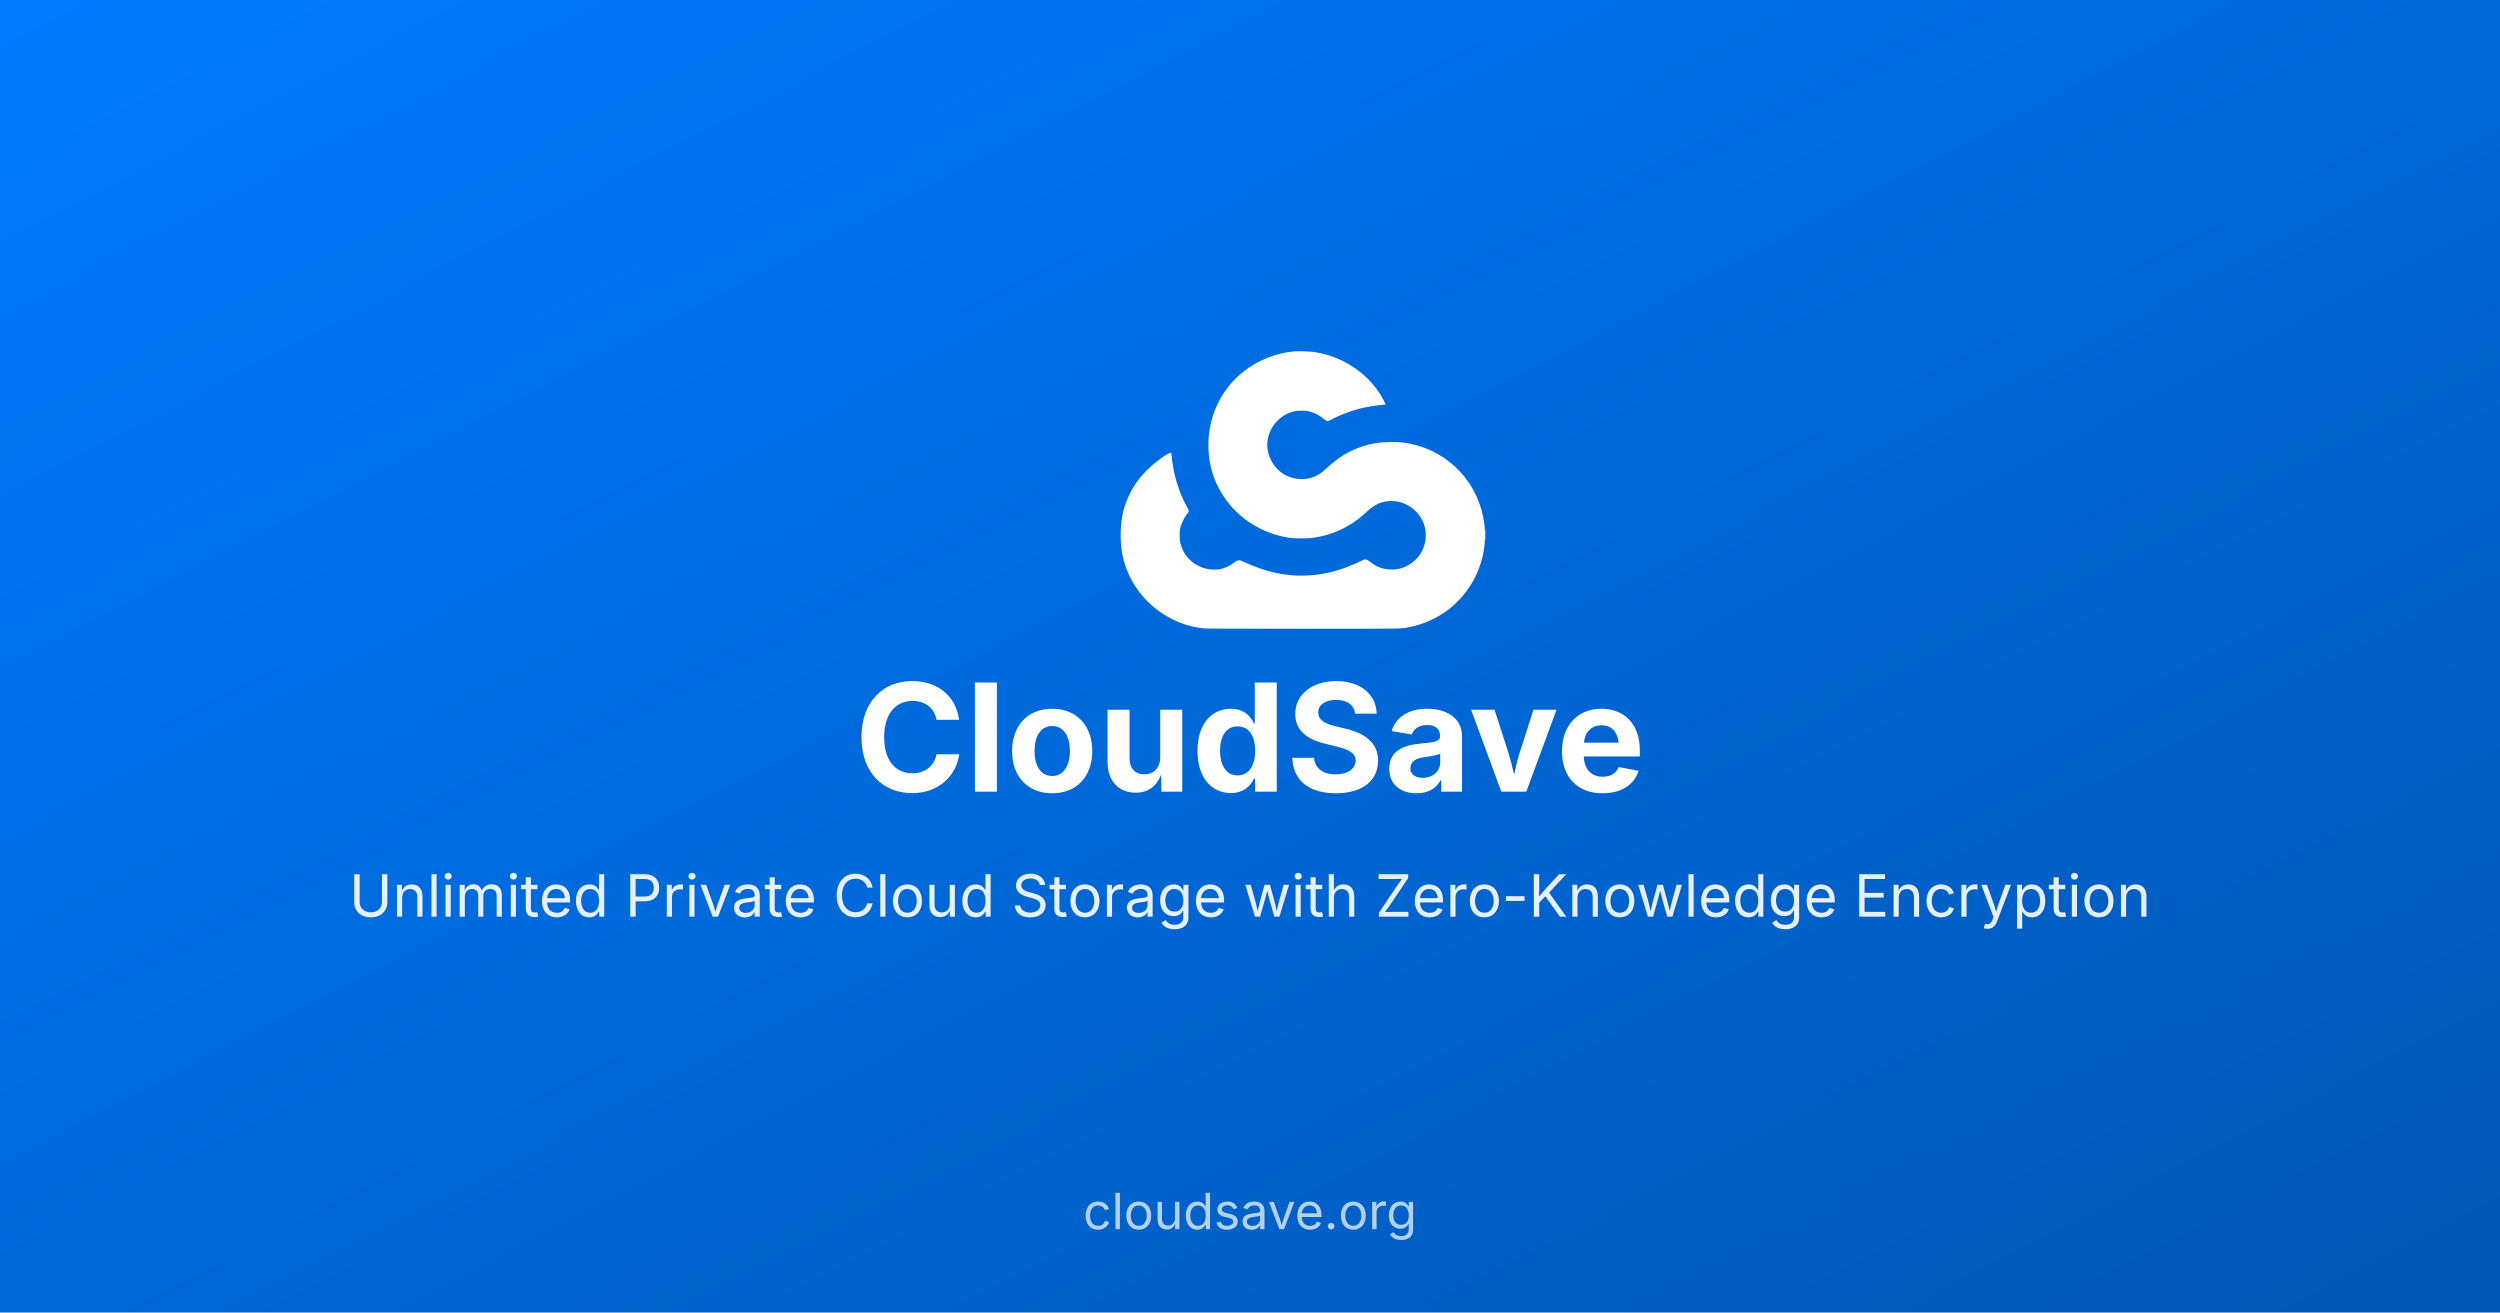
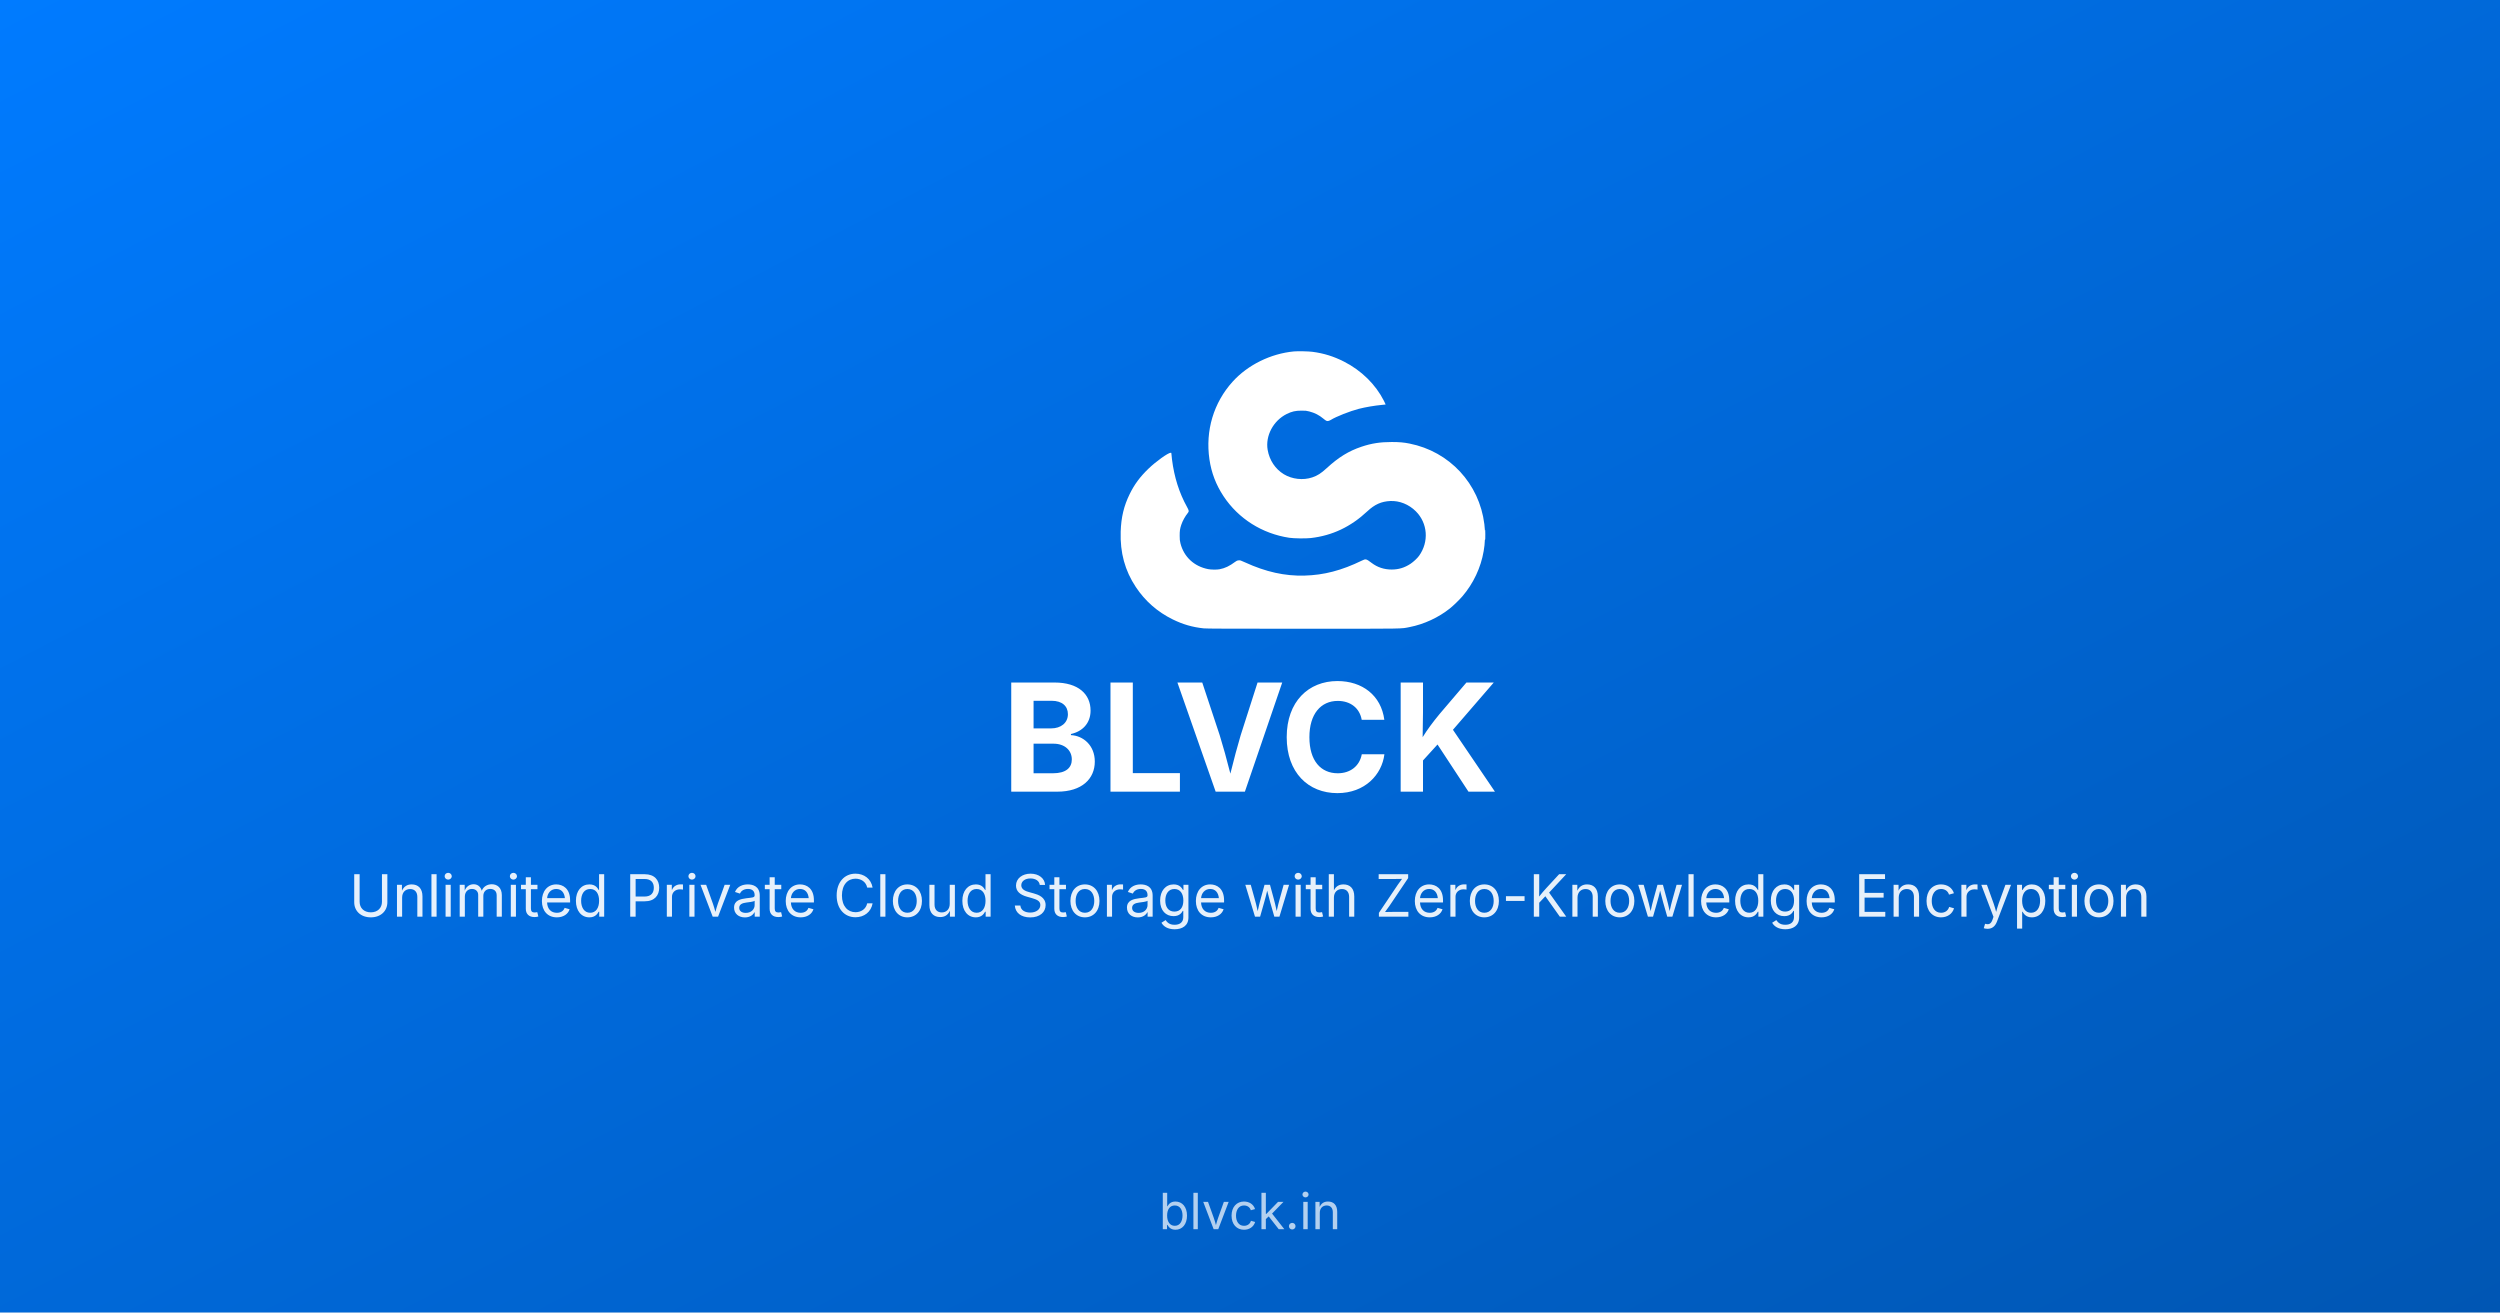
<svg xmlns="http://www.w3.org/2000/svg" width="1200" height="630" viewBox="0 0 1200 630" fill="none">
  <defs>
    <linearGradient id="bgGradient" x1="0%" y1="0%" x2="100%" y2="100%">
      <stop offset="0%" style="stop-color:#007BFF" />
      <stop offset="100%" style="stop-color:#0056b3" />
    </linearGradient>
  </defs>
  <rect width="1200" height="630" fill="url(#bgGradient)" />
  <g transform="translate(510, 120) scale(0.45)">
    <path fill-rule="evenodd" clip-rule="evenodd" d="M246.822 108.186C222.068 110.533 197.664 122.569 181.52 140.392C161.179 162.849 152.254 192.692 156.723 223.303C158.817 237.647 163.736 250.498 171.786 262.656C187.637 286.597 212.936 302.58 241.906 306.958C246.83 307.702 259.491 307.865 264.845 307.252C287.718 304.636 307.419 295.313 325.165 278.709C332.99 271.388 340.09 268.205 349.6 267.754C359.427 267.288 369.449 271.313 376.875 278.708C389.612 291.392 391.059 311.279 380.33 326.198C378.442 328.822 374.459 332.548 371.254 334.687C364.994 338.866 358.541 340.833 351.096 340.833C343.058 340.833 335.893 338.458 329.675 333.732C323.936 329.37 323.523 329.273 319.346 331.304C297.722 341.821 278.919 346.736 258.142 347.303C237.126 347.877 216.909 343.385 194.728 333.214C189.936 331.017 189.621 330.916 187.944 331.038C186.449 331.146 185.928 331.354 184.478 332.424C177.897 337.277 173.452 339.396 167.416 340.558C164.601 341.099 158.54 341.029 155.402 340.418C140.364 337.493 129.393 327.255 125.797 312.791C125.114 310.047 125.007 308.98 124.993 304.843C124.977 299.654 125.285 297.489 126.638 293.3C128.015 289.038 130.939 283.77 133.963 280.104C135.041 278.798 134.856 277.775 132.907 274.256C124.441 258.971 119.198 242.422 116.786 223.367C116.458 220.773 116.189 218.119 116.189 217.468C116.189 216.39 116.12 216.285 115.407 216.285C112.641 216.285 99.665 225.576 91.705 233.257C82.641 242.002 76.747 249.964 71.655 260.34C65.477 272.93 62.557 285.12 62.066 300.362C61.343 322.807 66.58 342 78.204 359.501C88.162 374.494 101.307 386.029 117.53 394.01C128.469 399.391 138.725 402.352 150.747 403.599C153.713 403.907 175.22 403.987 256.504 403.994C369.044 404.004 360.375 404.141 370.317 402.198C385.609 399.208 401.009 392.081 413.203 382.349C416.893 379.404 423.346 373.144 426.595 369.357C438.26 355.759 446.266 338.751 449.23 321.27C449.987 316.803 450.436 312.835 450.439 310.574C450.441 309.494 450.554 308.909 450.739 309.024C450.935 309.145 451.023 307.171 450.995 303.292C450.971 299.859 450.863 297.877 450.739 298.57C450.539 299.692 450.523 299.656 450.484 297.964C450.461 296.974 450.236 294.499 449.985 292.464C444.644 249.212 412.837 214.949 370.155 206.47C363.9 205.228 359.17 204.813 351.238 204.812C338.849 204.81 329.629 206.245 318.915 209.843C305.261 214.429 294.468 221.07 281.898 232.619C275.781 238.24 271.948 240.698 266.4 242.562C256.657 245.835 244.895 244.528 236.132 239.199C226.965 233.625 220.751 224.282 218.831 213.184C216.246 198.245 224.874 182.008 239.162 174.923C244.555 172.249 248.587 171.339 255.014 171.345C259.435 171.35 260.26 171.436 263.207 172.198C269.07 173.714 273.729 176.099 278.322 179.935C281.28 182.406 282.081 182.749 283.807 182.286C284.528 182.093 285.629 181.611 286.254 181.216C291.716 177.759 306.727 171.827 316.085 169.427C323.172 167.611 332.625 166.002 341.012 165.185L344.639 164.832L344.344 164.051C344.182 163.621 343.506 162.194 342.842 160.88C334.021 143.428 318.797 128.471 300.281 119.067C289.204 113.441 278.761 110.193 266.611 108.595C262.417 108.044 250.849 107.804 246.822 108.186Z" fill="white" />
  </g>
-   <text x="600" y="380" font-family="system-ui, -apple-system, sans-serif" font-size="72" font-weight="700" fill="white" text-anchor="middle">CloudSave</text>
+   <text x="600" y="380" font-family="system-ui, -apple-system, sans-serif" font-size="72" font-weight="700" fill="white" text-anchor="middle">BLVCK</text>
  <text x="600" y="440" font-family="system-ui, -apple-system, sans-serif" font-size="28" fill="rgba(255,255,255,0.9)" text-anchor="middle">Unlimited Private Cloud Storage with Zero-Knowledge Encryption</text>
-   <text x="600" y="590" font-family="system-ui, -apple-system, sans-serif" font-size="24" fill="rgba(255,255,255,0.7)" text-anchor="middle">cloudsave.org</text>
+   <text x="600" y="590" font-family="system-ui, -apple-system, sans-serif" font-size="24" fill="rgba(255,255,255,0.7)" text-anchor="middle">blvck.in</text>
</svg>
